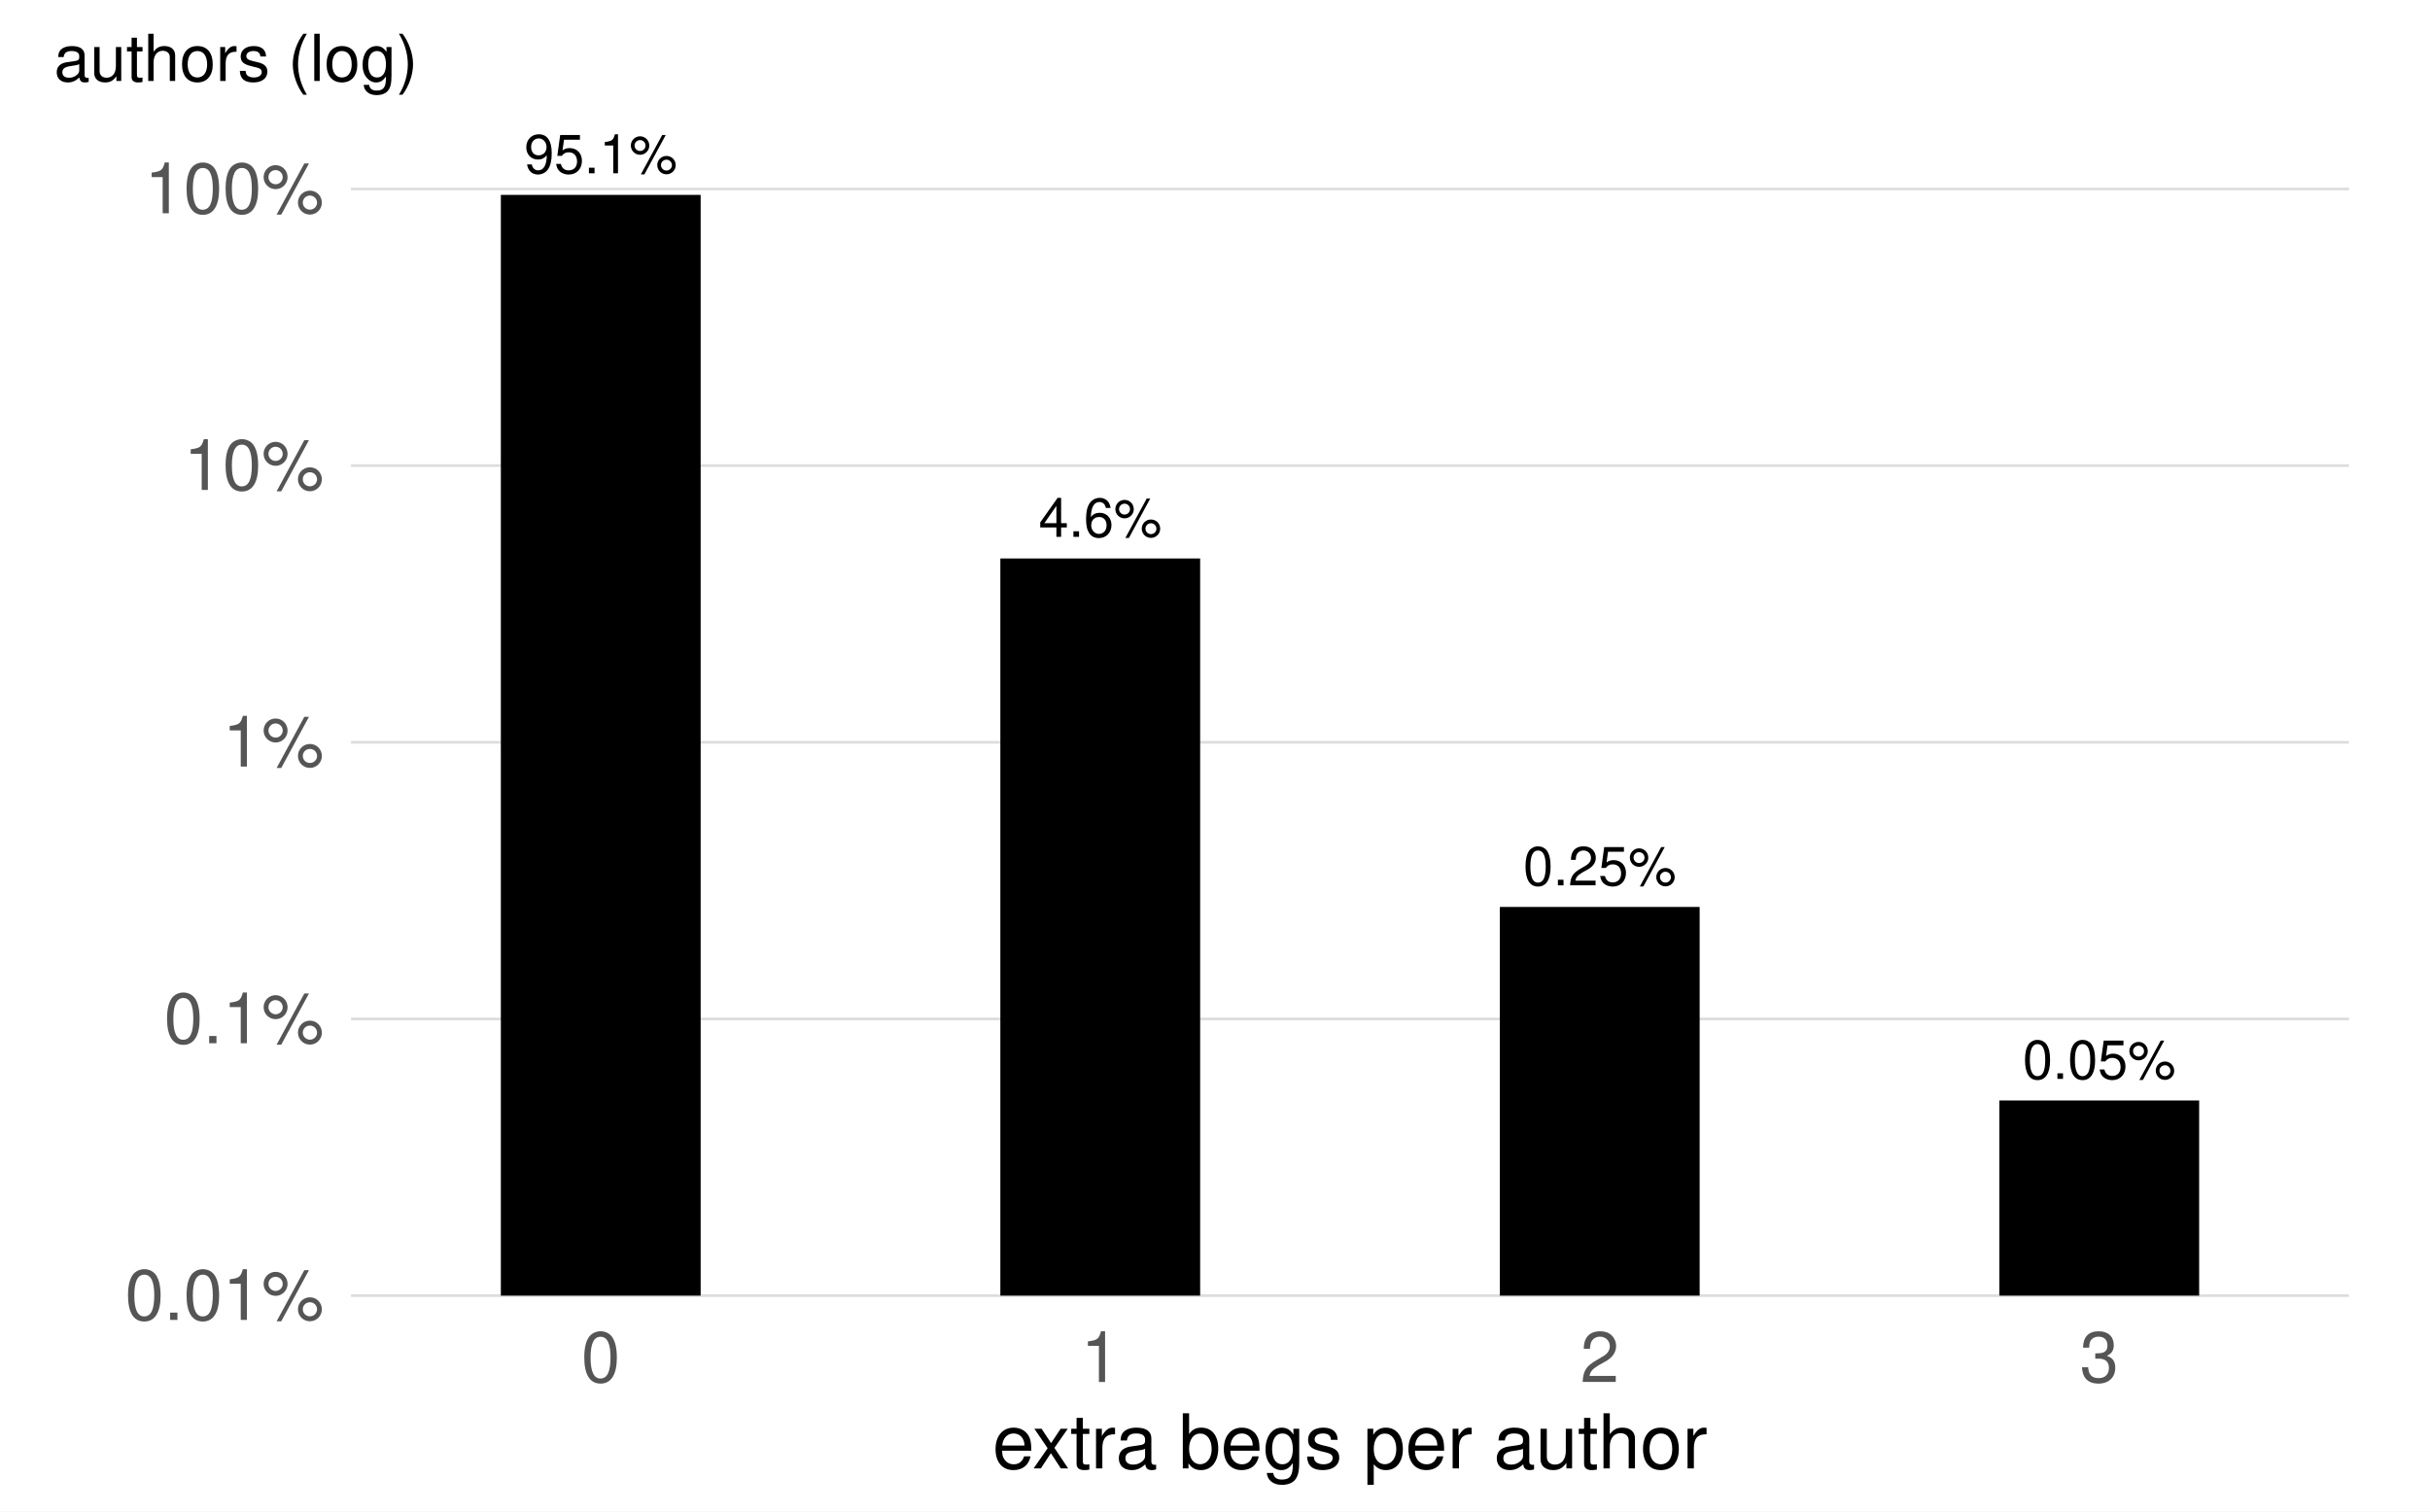
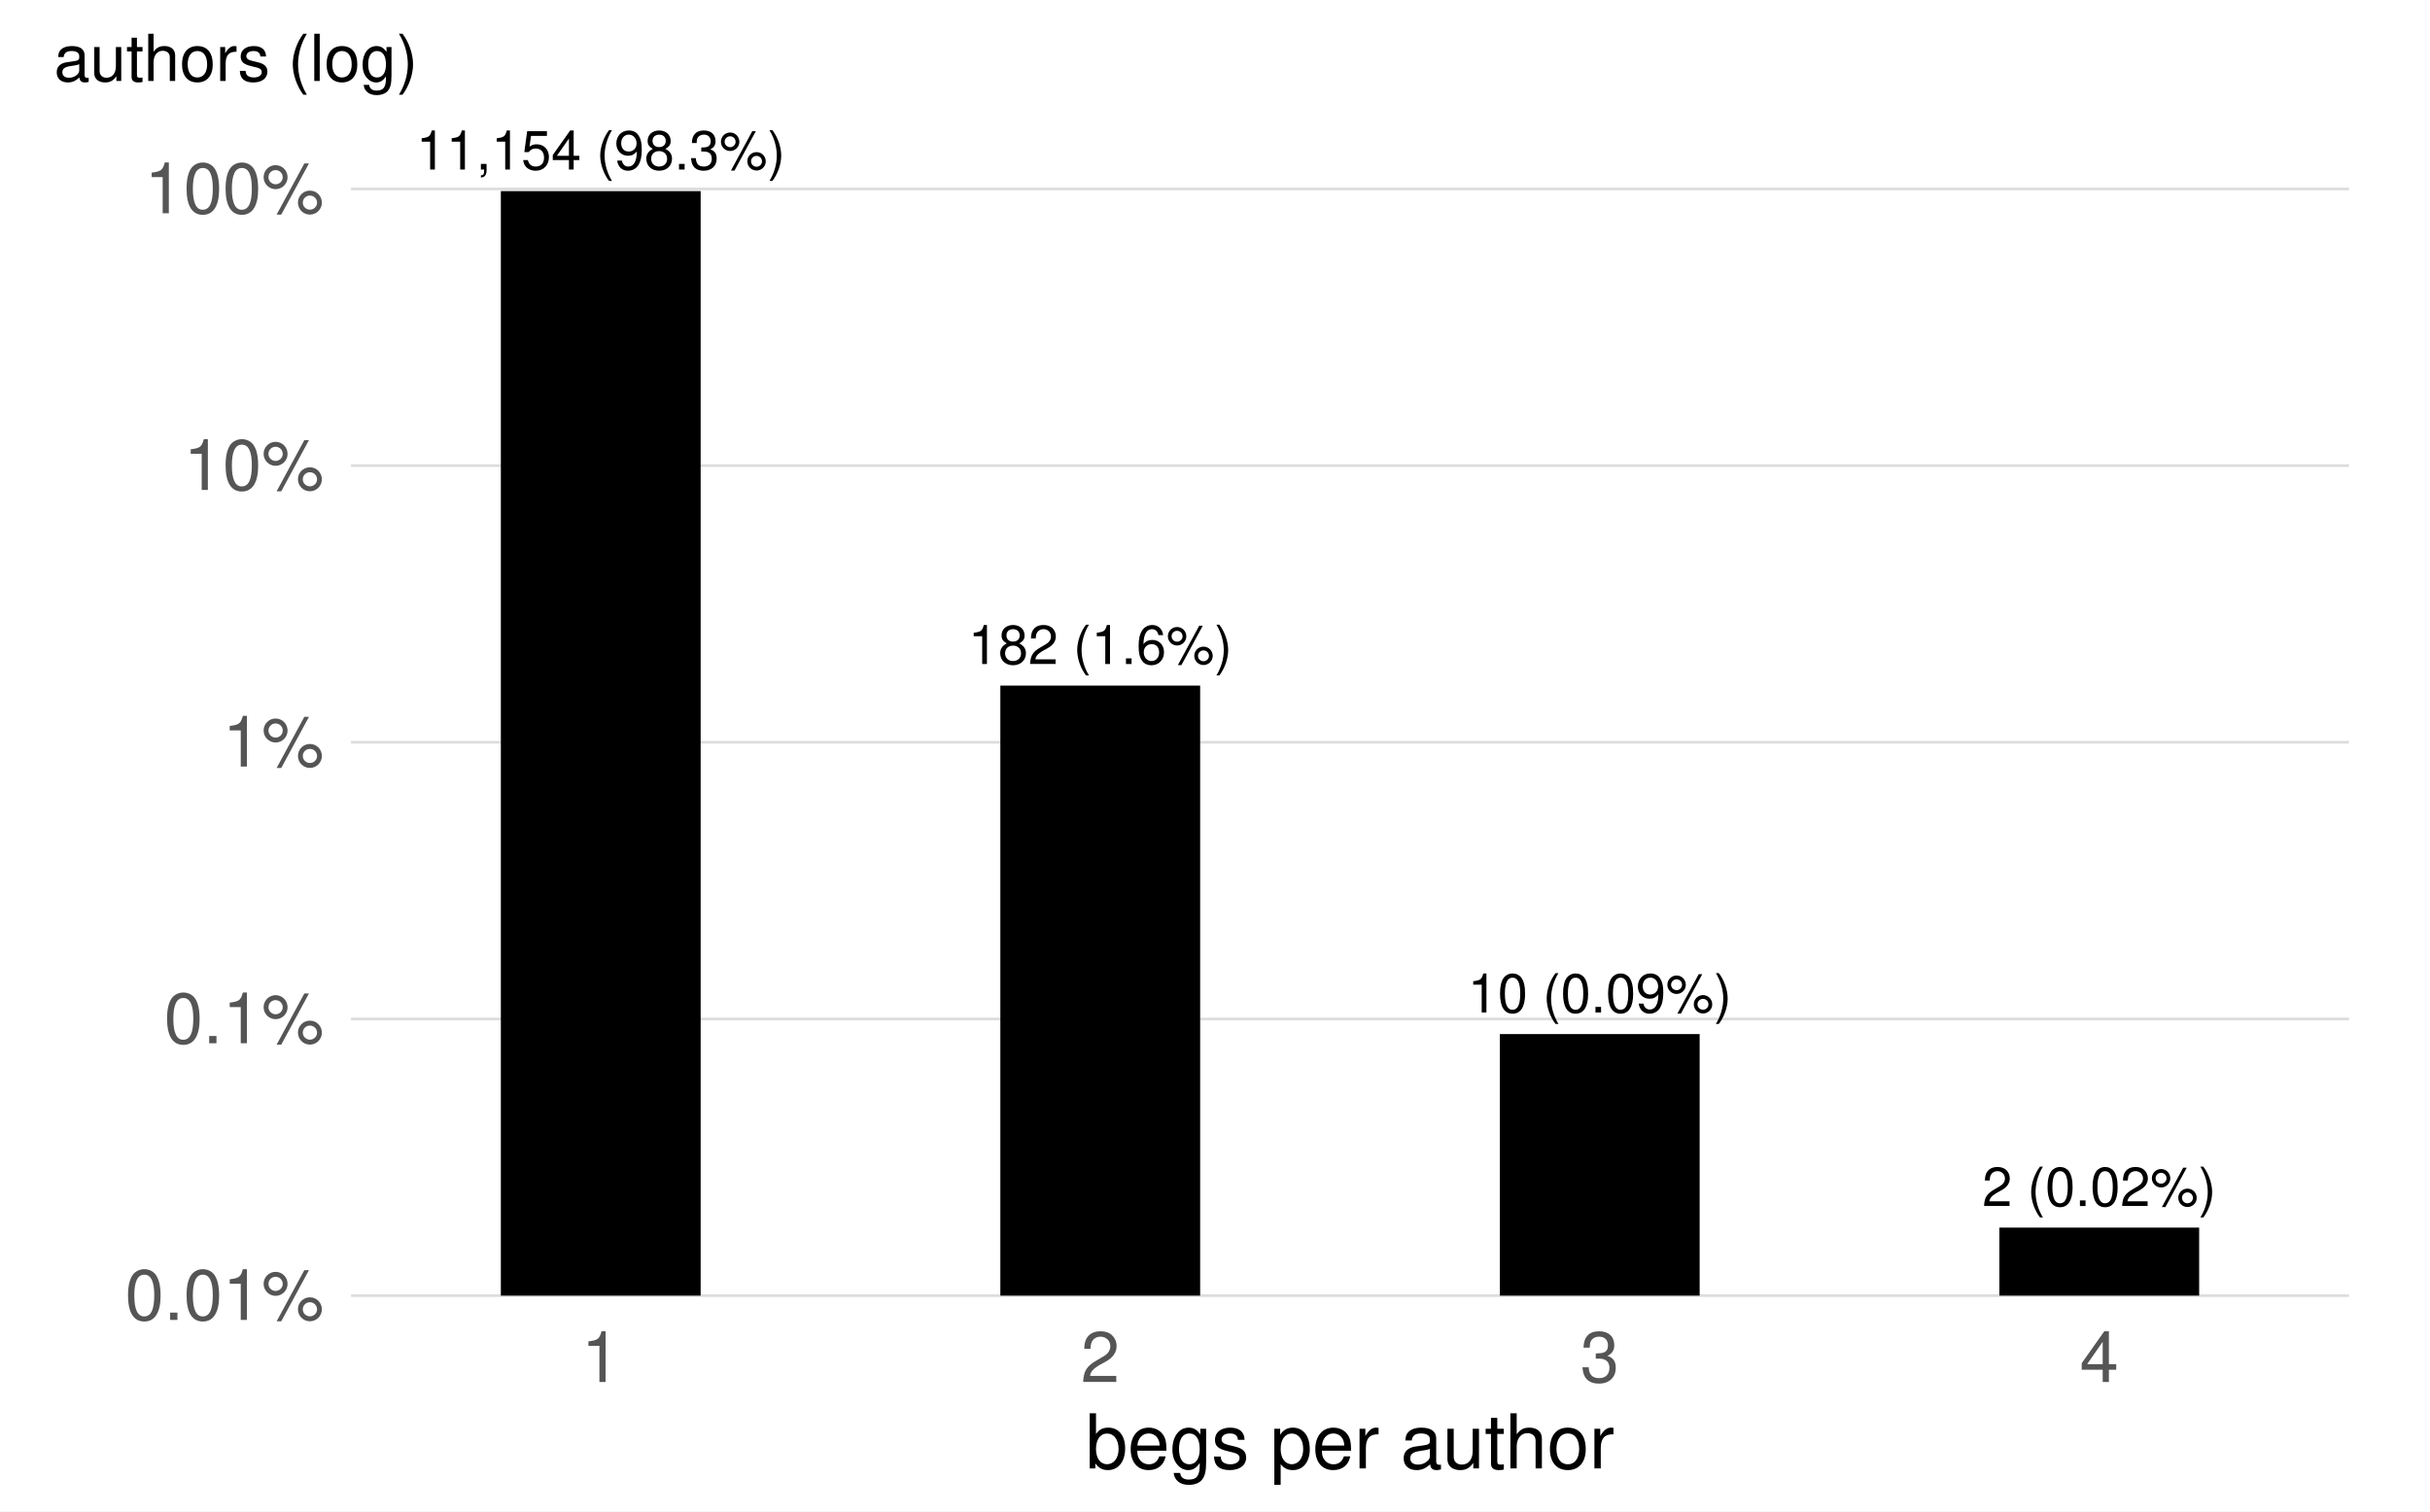
<svg xmlns="http://www.w3.org/2000/svg" width="900" height="560" viewBox="0 0 900 560">
  <rect width="900" height="560" fill="#ffffff" />
  <line x1="130" x2="870" y1="480.0" y2="480.0" stroke="#dddddd" />
  <text x="120.0" y="489.0" font-family="Helvetica, Arial, sans-serif" font-size="26" text-anchor="end" fill="#555555">0.01%</text>
  <line x1="130" x2="870" y1="377.5" y2="377.5" stroke="#dddddd" />
  <text x="120.0" y="386.5" font-family="Helvetica, Arial, sans-serif" font-size="26" text-anchor="end" fill="#555555">0.1%</text>
  <line x1="130" x2="870" y1="275.0" y2="275.0" stroke="#dddddd" />
  <text x="120.0" y="284.0" font-family="Helvetica, Arial, sans-serif" font-size="26" text-anchor="end" fill="#555555">1%</text>
  <line x1="130" x2="870" y1="172.5" y2="172.5" stroke="#dddddd" />
  <text x="120.0" y="181.5" font-family="Helvetica, Arial, sans-serif" font-size="26" text-anchor="end" fill="#555555">10%</text>
  <line x1="130" x2="870" y1="70.0" y2="70.0" stroke="#dddddd" />
  <text x="120.0" y="79.0" font-family="Helvetica, Arial, sans-serif" font-size="26" text-anchor="end" fill="#555555">100%</text>
-   <text x="222.5" y="512.0" font-family="Helvetica, Arial, sans-serif" font-size="26" text-anchor="middle" fill="#555555">0</text>
-   <rect x="185.5" y="72.2" width="74.0" height="407.8" fill="#000000" />
-   <text x="222.5" y="64.2" font-family="Helvetica, Arial, sans-serif" font-size="20" text-anchor="middle" fill="#000000">95.1%</text>
-   <text x="407.5" y="512.0" font-family="Helvetica, Arial, sans-serif" font-size="26" text-anchor="middle" fill="#555555">1</text>
-   <rect x="370.5" y="206.9" width="74.0" height="273.1" fill="#000000" />
-   <text x="407.5" y="198.9" font-family="Helvetica, Arial, sans-serif" font-size="20" text-anchor="middle" fill="#000000">4.6%</text>
-   <text x="592.5" y="512.0" font-family="Helvetica, Arial, sans-serif" font-size="26" text-anchor="middle" fill="#555555">2</text>
-   <rect x="555.5" y="336.0" width="74.0" height="144.0" fill="#000000" />
-   <text x="592.5" y="328.0" font-family="Helvetica, Arial, sans-serif" font-size="20" text-anchor="middle" fill="#000000">0.25%</text>
-   <text x="777.5" y="512.0" font-family="Helvetica, Arial, sans-serif" font-size="26" text-anchor="middle" fill="#555555">3</text>
-   <rect x="740.5" y="407.7" width="74.0" height="72.3" fill="#000000" />
-   <text x="777.5" y="399.7" font-family="Helvetica, Arial, sans-serif" font-size="20" text-anchor="middle" fill="#000000">0.05%</text>
-   <text x="500.0" y="544.0" font-family="Helvetica, Arial, sans-serif" font-size="28" text-anchor="middle" fill="#000000">extra begs per author</text>
+   <text x="222.5" y="512.0" font-family="Helvetica, Arial, sans-serif" font-size="26" text-anchor="middle" fill="#555555">1</text>
+   <rect x="185.5" y="70.8" width="74.0" height="409.2" fill="#000000" />
+   <text x="222.5" y="62.8" font-family="Helvetica, Arial, sans-serif" font-size="20" text-anchor="middle" fill="#000000">11,154 (98.3%)</text>
+   <text x="407.5" y="512.0" font-family="Helvetica, Arial, sans-serif" font-size="26" text-anchor="middle" fill="#555555">2</text>
+   <rect x="370.5" y="254.0" width="74.0" height="226.0" fill="#000000" />
+   <text x="407.5" y="246.0" font-family="Helvetica, Arial, sans-serif" font-size="20" text-anchor="middle" fill="#000000">182 (1.6%)</text>
+   <text x="592.5" y="512.0" font-family="Helvetica, Arial, sans-serif" font-size="26" text-anchor="middle" fill="#555555">3</text>
+   <rect x="555.5" y="383.1" width="74.0" height="96.9" fill="#000000" />
+   <text x="592.5" y="375.1" font-family="Helvetica, Arial, sans-serif" font-size="20" text-anchor="middle" fill="#000000">10 (0.09%)</text>
+   <text x="777.5" y="512.0" font-family="Helvetica, Arial, sans-serif" font-size="26" text-anchor="middle" fill="#555555">4</text>
+   <rect x="740.5" y="454.8" width="74.0" height="25.2" fill="#000000" />
+   <text x="777.5" y="446.8" font-family="Helvetica, Arial, sans-serif" font-size="20" text-anchor="middle" fill="#000000">2 (0.02%)</text>
+   <text x="500.0" y="544.0" font-family="Helvetica, Arial, sans-serif" font-size="28" text-anchor="middle" fill="#000000">begs per author</text>
  <text x="20.0" y="30.0" font-family="Helvetica, Arial, sans-serif" font-size="24" text-anchor="start" fill="#000000">authors (log)</text>
</svg>
